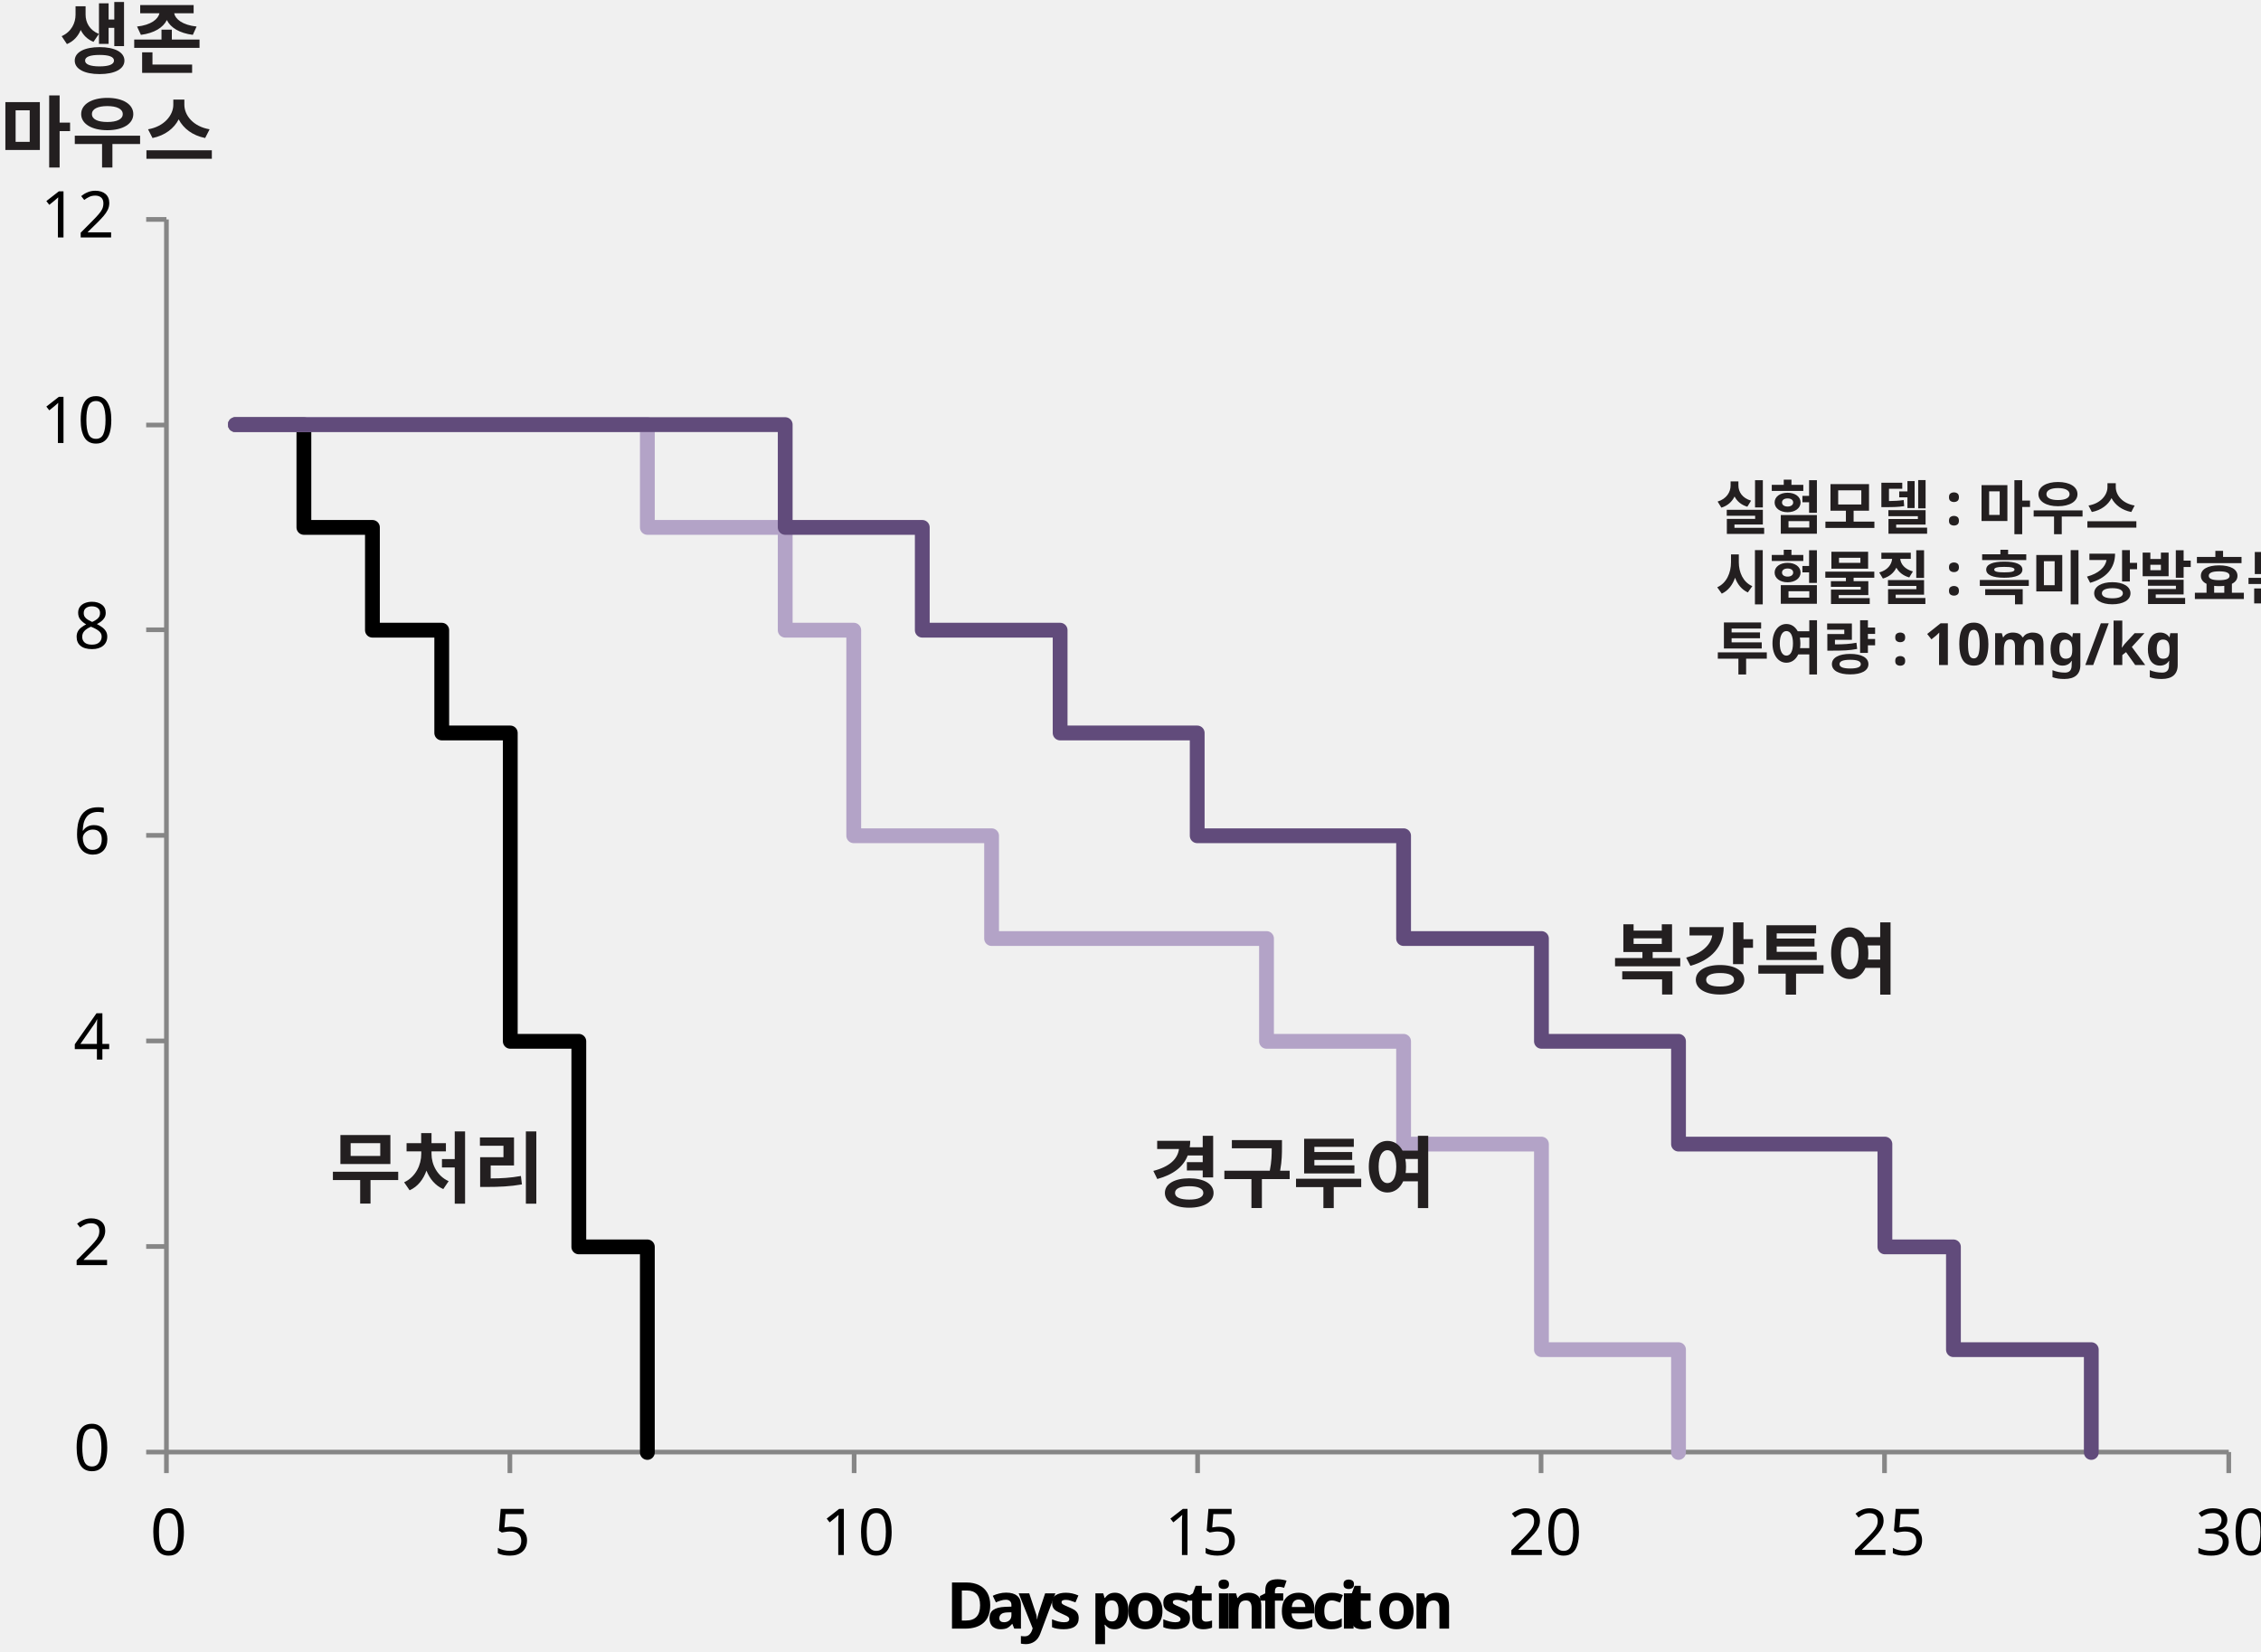
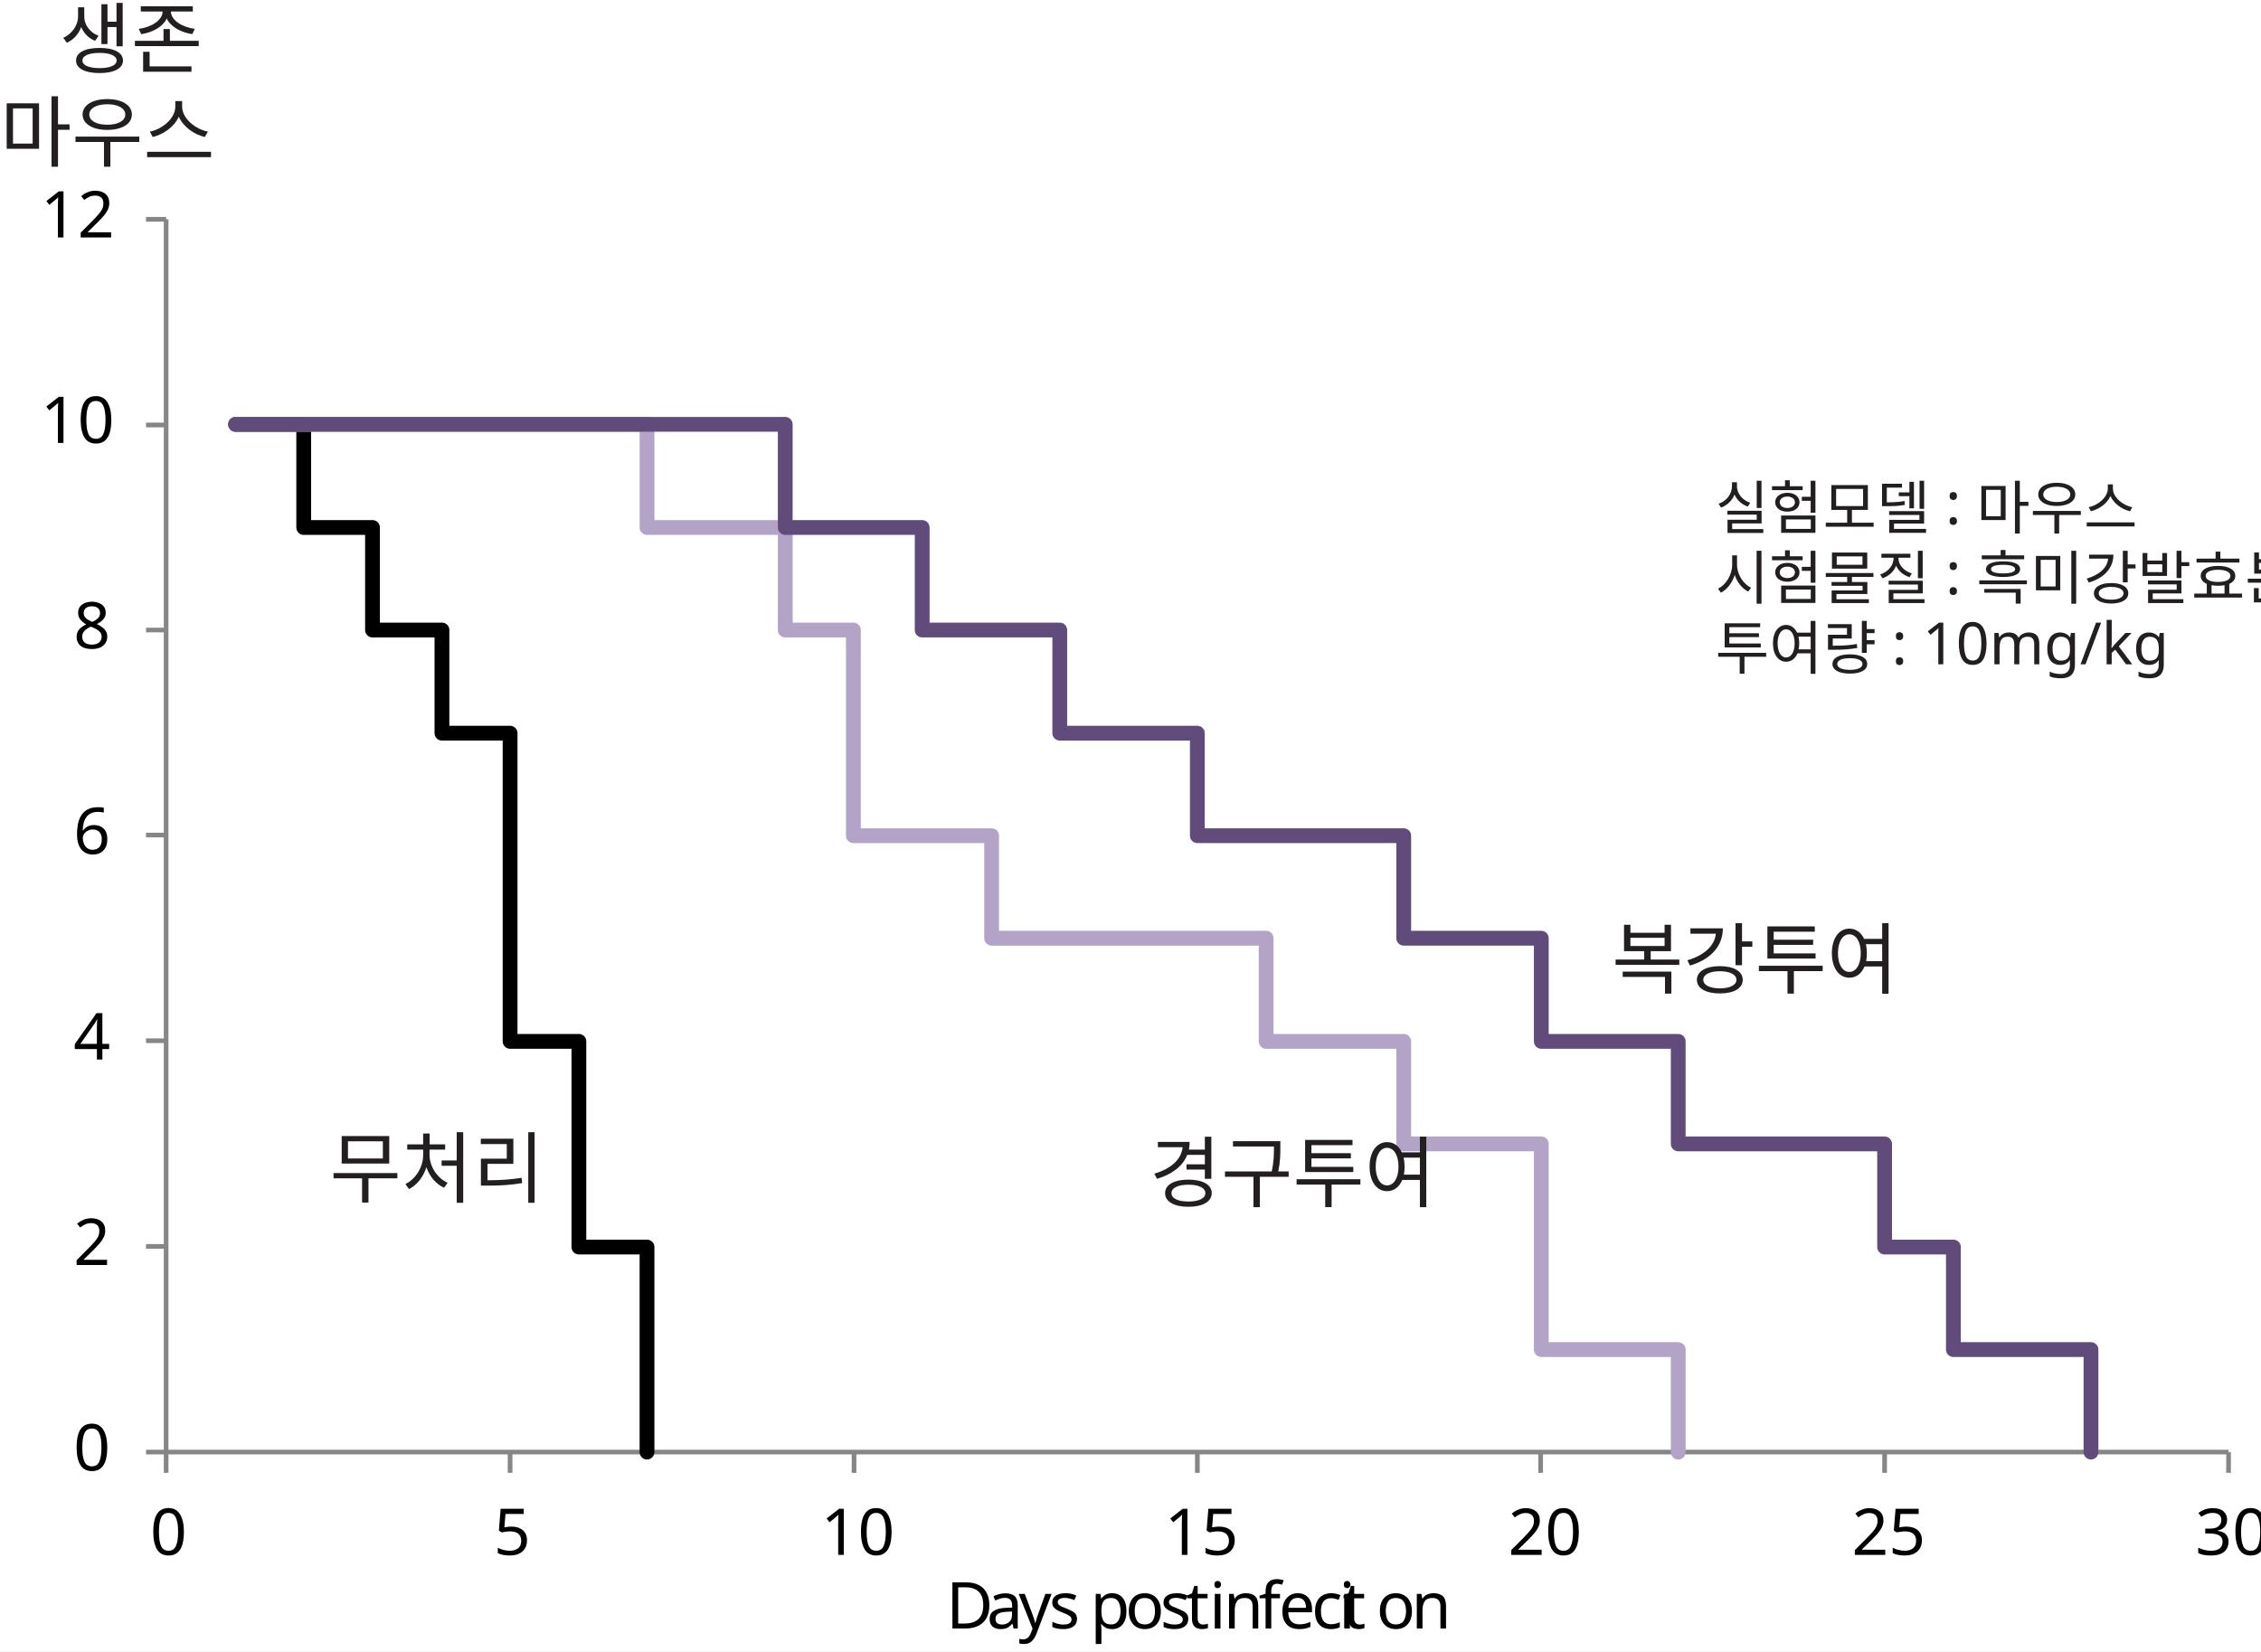
- <svg xmlns="http://www.w3.org/2000/svg" id="_레이어_1" data-name="레이어 1" viewBox="0 0 348.371 254.465">
-   <defs>
-     <style>
-       .cls-1 {
-         letter-spacing: -.003em;
-       }
- 
-       .cls-2 {
-         letter-spacing: -.004em;
-       }
- 
-       .cls-3 {
-         letter-spacing: .004em;
-       }
- 
-       .cls-4 {
-         font-size: 9px;
-       }
- 
-       .cls-4, .cls-5 {
-         fill: #231f20;
-         font-family: Freesentation-6SemiBold, Freesentation;
-         font-weight: 600;
-       }
- 
-       .cls-6 {
-         font-family: Calibri, Calibri;
-       }
- 
-       .cls-6, .cls-7 {
-         font-size: 9.96px;
-       }
- 
-       .cls-5 {
-         font-size: 12px;
-       }
- 
-       .cls-8 {
-         letter-spacing: -.003em;
-       }
- 
-       .cls-9 {
-         letter-spacing: .005em;
-       }
- 
-       .cls-10 {
-         letter-spacing: .014em;
-       }
- 
-       .cls-11 {
-         stroke: #868686;
-         stroke-width: .72px;
-       }
- 
-       .cls-11, .cls-12, .cls-13, .cls-14 {
-         fill: none;
-         stroke-linejoin: round;
-       }
- 
-       .cls-15 {
-         letter-spacing: .002em;
-       }
- 
-       .cls-12 {
-         stroke: #b3a3c7;
-       }
- 
-       .cls-12, .cls-13, .cls-14 {
-         stroke-linecap: round;
-         stroke-width: 2.28px;
-       }
- 
-       .cls-13 {
-         stroke: #000;
-       }
- 
-       .cls-7 {
-         font-family: Calibri-Bold, Calibri;
-         font-weight: 700;
-       }
- 
-       .cls-16 {
-         letter-spacing: -.004em;
-       }
- 
-       .cls-14 {
-         stroke: #614b7b;
-       }
- 
-       .cls-17 {
-         letter-spacing: .003em;
-       }
- 
-       .cls-18 {
-         letter-spacing: .004em;
-       }
- 
-       .cls-19 {
-         letter-spacing: 0em;
-       }
-     </style>
-   </defs>
-   <line class="cls-11" x1="25.643" y1="223.777" x2="25.643" y2="33.817" />
-   <path class="cls-11" d="m22.523,223.777h3.12m-3.12-31.68h3.12m-3.12-31.68h3.12m-3.12-31.68h3.12m-3.12-31.68h3.12m-3.12-31.56h3.12m-3.12-31.68h3.12" />
-   <line class="cls-11" x1="25.643" y1="223.777" x2="343.403" y2="223.777" />
-   <path class="cls-11" d="m25.643,223.777v3.24m52.92-3.24v3.24m53.04-3.24v3.24m52.92-3.24v3.24m52.92-3.24v3.24m52.92-3.24v3.24m53.04-3.24v3.24" />
-   <polyline class="cls-13" points="36.263 65.437 46.823 65.437 46.823 81.277 57.383 81.277 57.383 97.117 68.063 97.117 68.063 112.957 78.623 112.957 78.623 160.477 89.183 160.477 89.183 192.157 99.743 192.157 99.743 223.837" />
-   <polyline class="cls-12" points="36.263 65.437 46.823 65.437 57.383 65.437 68.063 65.437 78.623 65.437 89.183 65.437 99.743 65.437 99.743 81.277 110.423 81.277 120.983 81.277 120.983 97.117 131.543 97.117 131.543 128.797 142.103 128.797 152.783 128.797 152.783 144.637 163.343 144.637 173.903 144.637 184.463 144.637 195.143 144.637 195.143 160.477 205.703 160.477 216.263 160.477 216.263 176.317 226.823 176.317 237.503 176.317 237.503 207.997 248.063 207.997 258.623 207.997 258.623 223.837" />
-   <polyline class="cls-14" points="36.263 65.437 46.823 65.437 57.383 65.437 68.063 65.437 78.623 65.437 89.183 65.437 99.743 65.437 110.423 65.437 120.983 65.437 120.983 81.277 131.543 81.277 142.103 81.277 142.103 97.117 152.783 97.117 163.343 97.117 163.343 112.957 173.903 112.957 184.463 112.957 184.463 128.797 195.143 128.797 205.703 128.797 216.263 128.797 216.263 144.637 226.823 144.637 237.503 144.637 237.503 160.477 248.063 160.477 258.623 160.477 258.623 176.317 269.183 176.317 279.863 176.317 290.423 176.317 290.423 192.157 300.983 192.157 300.983 207.997 311.543 207.997 322.223 207.997 322.223 223.837" />
-   <text class="cls-6" transform="translate(11.322 226.636)">
-     <tspan x="0" y="0">0</tspan>
-   </text>
-   <text class="cls-6" transform="translate(11.322 194.964)">
-     <tspan x="0" y="0">2</tspan>
-   </text>
-   <text class="cls-6" transform="translate(11.322 163.292)">
-     <tspan x="0" y="0">4</tspan>
-   </text>
-   <text class="cls-6" transform="translate(11.322 131.612)">
-     <tspan x="0" y="0">6</tspan>
-   </text>
-   <text class="cls-6" transform="translate(11.322 99.941)">
-     <tspan x="0" y="0">8</tspan>
-   </text>
-   <text class="cls-6" transform="translate(6.252 68.269)">
-     <tspan x="0" y="0">10</tspan>
-   </text>
-   <text class="cls-6" transform="translate(6.252 36.597)">
-     <tspan x="0" y="0">12</tspan>
-   </text>
-   <text class="cls-6" transform="translate(23.134 239.644)">
-     <tspan x="0" y="0">0</tspan>
-   </text>
-   <text class="cls-6" transform="translate(76.08 239.644)">
-     <tspan x="0" y="0">5</tspan>
-   </text>
-   <text class="cls-6" transform="translate(126.486 239.644)">
-     <tspan x="0" y="0">10</tspan>
-   </text>
-   <text class="cls-6" transform="translate(179.439 239.644)">
-     <tspan x="0" y="0">15</tspan>
-   </text>
-   <text class="cls-6" transform="translate(232.384 239.644)">
-     <tspan x="0" y="0">20</tspan>
-   </text>
-   <text class="cls-6" transform="translate(285.33 239.644)">
-     <tspan x="0" y="0">25</tspan>
-   </text>
-   <text class="cls-6" transform="translate(338.275 239.644)">
-     <tspan x="0" y="0">30</tspan>
-   </text>
-   <text class="cls-7" transform="translate(145.791 250.987)">
-     <tspan class="cls-8" x="0" y="0">D</tspan>
-     <tspan x="6.249" y="0">a</tspan>
-     <tspan class="cls-8" x="11.166" y="0">y</tspan>
-     <tspan class="cls-19" x="15.853" y="0">s</tspan>
-     <tspan class="cls-10" x="19.816" y="0"> </tspan>
-     <tspan class="cls-9" x="22.208" y="0">p</tspan>
-     <tspan class="cls-3" x="27.602" y="0">o</tspan>
-     <tspan class="cls-19" x="32.996" y="0">s</tspan>
-     <tspan class="cls-16" x="36.959" y="0">ti</tspan>
-     <tspan class="cls-9" x="42.751" y="0">n</tspan>
-     <tspan class="cls-1" x="48.146" y="0">f</tspan>
-     <tspan class="cls-15" x="51.267" y="0">e</tspan>
-     <tspan class="cls-17" x="56.301" y="0">ct</tspan>
-     <tspan class="cls-2" x="60.498" y="0">i</tspan>
-     <tspan class="cls-18" x="66.29" y="0">o</tspan>
-     <tspan x="71.684" y="0">n</tspan>
-   </text>
-   <text class="cls-5" transform="translate(50.807 184.42)">
-     <tspan x="0" y="0">무처리</tspan>
-   </text>
-   <text class="cls-5" transform="translate(177.125 185.104)">
-     <tspan x="0" y="0">경구투여</tspan>
-   </text>
-   <text class="cls-5" transform="translate(248.358 152.203)">
-     <tspan x="0" y="0">복강투여</tspan>
-   </text>
-   <text class="cls-4" transform="translate(264.32 81.53)">
-     <tspan x="0" y="0">실험모델 : 마우스</tspan>
-     <tspan x="0" y="10.8">시험물질 : 흑미강발효분말</tspan>
-     <tspan x="0" y="21.6">투여량 : 10mg/kg</tspan>
-   </text>
-   <text class="cls-5" transform="translate(9.156 10.356)">
-     <tspan x="0" y="0">생존</tspan>
-     <tspan x="-9.156" y="14.4">마우스</tspan>
-   </text>
+ <svg xmlns="http://www.w3.org/2000/svg" version="1.1" id="_레이어_1" x="0px" y="0px" viewBox="0 0 348.4 254.5" style="enable-background:new 0 0 348.4 254.5;" xml:space="preserve">
+   <style type="text/css">
+ 	.st0{fill:#FFFFFF;}
+ 	.st1{fill:none;stroke:#868686;stroke-width:0.72;stroke-linejoin:round;}
+ 	.st2{fill:none;stroke:#000000;stroke-width:2.28;stroke-linecap:round;stroke-linejoin:round;}
+ 	.st3{fill:none;stroke:#B3A3C7;stroke-width:2.28;stroke-linecap:round;stroke-linejoin:round;}
+ 	.st4{fill:none;stroke:#614B7B;stroke-width:2.28;stroke-linecap:round;stroke-linejoin:round;}
+ 	.st5{font-family:'Calibri';}
+ 	.st6{font-size:9.96px;}
+ 	.st7{font-family:'Calibri-Bold';}
+ 	.st8{fill:#231F20;}
+ 	.st9{font-family:'Freesentation-6SemiBold';}
+ 	.st10{font-size:12px;}
+ 	.st11{font-size:9px;}
+ </style>
+   <rect class="st0" width="348.4" height="254.5" />
+   <line class="st1" x1="25.6" y1="223.8" x2="25.6" y2="33.8" />
+   <path class="st1" d="M22.5,223.8h3.1 M22.5,192.1h3.1 M22.5,160.4h3.1 M22.5,128.7h3.1 M22.5,97.1h3.1 M22.5,65.5h3.1 M22.5,33.8  h3.1" />
+   <line class="st1" x1="25.6" y1="223.8" x2="343.4" y2="223.8" />
+   <path class="st1" d="M25.6,223.8v3.2 M78.6,223.8v3.2 M131.6,223.8v3.2 M184.5,223.8v3.2 M237.4,223.8v3.2 M290.4,223.8v3.2   M343.4,223.8v3.2" />
+   <polyline class="st2" points="36.3,65.4 46.8,65.4 46.8,81.3 57.4,81.3 57.4,97.1 68.1,97.1 68.1,113 78.6,113 78.6,160.5   89.2,160.5 89.2,192.2 99.7,192.2 99.7,223.8 " />
+   <polyline class="st3" points="36.3,65.4 46.8,65.4 57.4,65.4 68.1,65.4 78.6,65.4 89.2,65.4 99.7,65.4 99.7,81.3 110.4,81.3   121,81.3 121,97.1 131.5,97.1 131.5,128.8 142.1,128.8 152.8,128.8 152.8,144.6 163.3,144.6 173.9,144.6 184.5,144.6 195.1,144.6   195.1,160.5 205.7,160.5 216.3,160.5 216.3,176.3 226.8,176.3 237.5,176.3 237.5,208 248.1,208 258.6,208 258.6,223.8 " />
+   <polyline class="st4" points="36.3,65.4 46.8,65.4 57.4,65.4 68.1,65.4 78.6,65.4 89.2,65.4 99.7,65.4 110.4,65.4 121,65.4   121,81.3 131.5,81.3 142.1,81.3 142.1,97.1 152.8,97.1 163.3,97.1 163.3,113 173.9,113 184.5,113 184.5,128.8 195.1,128.8   205.7,128.8 216.3,128.8 216.3,144.6 226.8,144.6 237.5,144.6 237.5,160.5 248.1,160.5 258.6,160.5 258.6,176.3 269.2,176.3   279.9,176.3 290.4,176.3 290.4,192.2 301,192.2 301,208 311.5,208 322.2,208 322.2,223.8 " />
+   <text transform="matrix(1 0 0 1 11.322 226.636)" class="st5 st6">0</text>
+   <text transform="matrix(1 0 0 1 11.322 194.964)" class="st5 st6">2</text>
+   <text transform="matrix(1 0 0 1 11.322 163.292)" class="st5 st6">4</text>
+   <text transform="matrix(1 0 0 1 11.322 131.612)" class="st5 st6">6</text>
+   <text transform="matrix(1 0 0 1 11.322 99.941)" class="st5 st6">8</text>
+   <text transform="matrix(1 0 0 1 6.252 68.269)" class="st5 st6">10</text>
+   <text transform="matrix(1 0 0 1 6.252 36.597)" class="st5 st6">12</text>
+   <text transform="matrix(1 0 0 1 23.134 239.644)" class="st5 st6">0</text>
+   <text transform="matrix(1 0 0 1 76.08 239.644)" class="st5 st6">5</text>
+   <text transform="matrix(1 0 0 1 126.486 239.644)" class="st5 st6">10</text>
+   <text transform="matrix(1 0 0 1 179.439 239.644)" class="st5 st6">15</text>
+   <text transform="matrix(1 0 0 1 232.384 239.644)" class="st5 st6">20</text>
+   <text transform="matrix(1 0 0 1 285.33 239.644)" class="st5 st6">25</text>
+   <text transform="matrix(1 0 0 1 338.275 239.644)" class="st5 st6">30</text>
+   <text transform="matrix(1 0 0 1 145.791 250.987)" class="st7 st6">D</text>
+   <text transform="matrix(1 0 0 1 152.04 250.987)" class="st7 st6">a</text>
+   <text transform="matrix(1 0 0 1 156.957 250.987)" class="st7 st6">y</text>
+   <text transform="matrix(1 0 0 1 161.644 250.987)" class="st7 st6">s</text>
+   <text transform="matrix(1 0 0 1 165.607 250.987)" class="st7 st6"> </text>
+   <text transform="matrix(1 0 0 1 167.999 250.987)" class="st7 st6">p</text>
+   <text transform="matrix(1 0 0 1 173.393 250.987)" class="st7 st6">o</text>
+   <text transform="matrix(1 0 0 1 178.787 250.987)" class="st7 st6">s</text>
+   <text transform="matrix(1 0 0 1 182.75 250.987)" class="st7 st6">ti</text>
+   <text transform="matrix(1 0 0 1 188.542 250.987)" class="st7 st6">n</text>
+   <text transform="matrix(1 0 0 1 193.937 250.987)" class="st7 st6">f</text>
+   <text transform="matrix(1 0 0 1 197.058 250.987)" class="st7 st6">e</text>
+   <text transform="matrix(1 0 0 1 202.092 250.987)" class="st7 st6">ct</text>
+   <text transform="matrix(1 0 0 1 206.289 250.987)" class="st7 st6">i</text>
+   <text transform="matrix(1 0 0 1 212.081 250.987)" class="st7 st6">o</text>
+   <text transform="matrix(1 0 0 1 217.475 250.987)" class="st7 st6">n</text>
+   <text transform="matrix(1 0 0 1 50.807 184.42)" class="st8 st9 st10">무처리</text>
+   <text transform="matrix(1 0 0 1 177.125 185.104)" class="st8 st9 st10">경구투여</text>
+   <text transform="matrix(1 0 0 1 248.358 152.203)" class="st8 st9 st10">복강투여</text>
+   <text transform="matrix(1 0 0 1 264.32 81.53)" class="st8 st9 st11">실험모델 : 마우스</text>
+   <text transform="matrix(1 0 0 1 264.32 92.33)" class="st8 st9 st11">시험물질 : 흑미강발효분말</text>
+   <text transform="matrix(1 0 0 1 264.32 103.13)" class="st8 st9 st11">투여량 : 10mg/kg</text>
+   <text transform="matrix(1 0 0 1 9.156 10.356)" class="st8 st9 st10">생존</text>
+   <text transform="matrix(1 0 0 1 0 24.756)" class="st8 st9 st10">마우스</text>
</svg>
